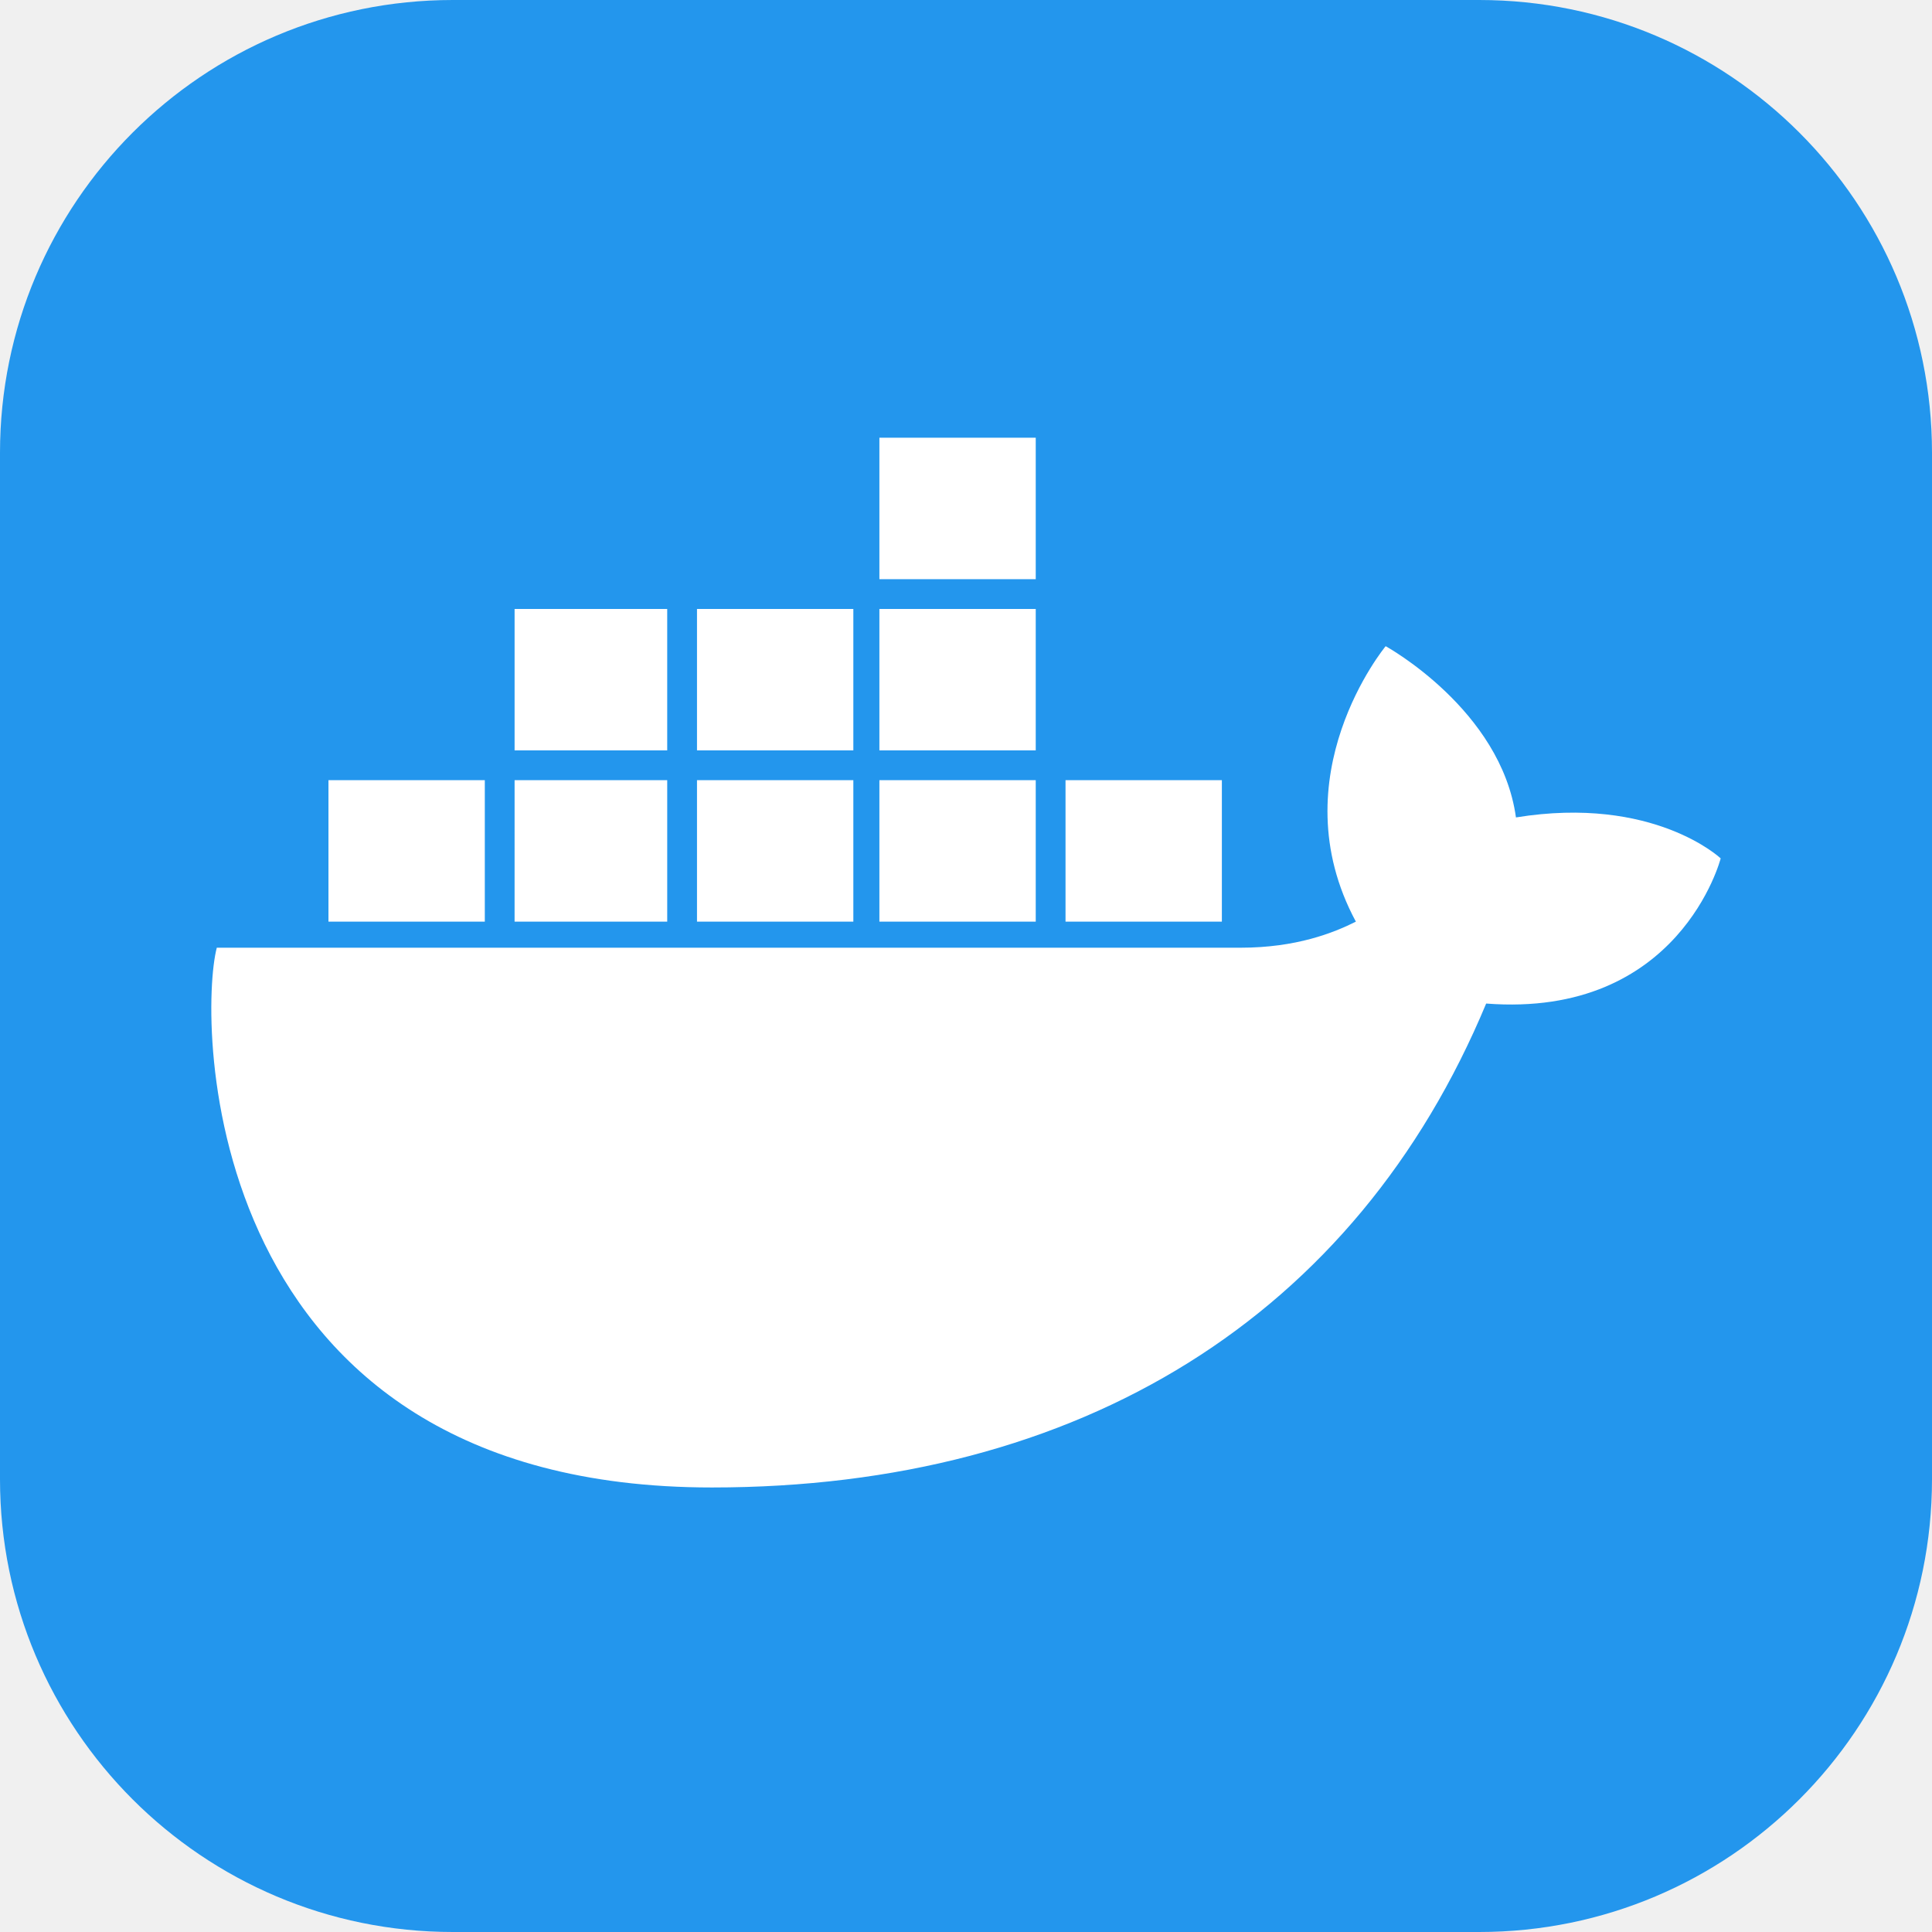
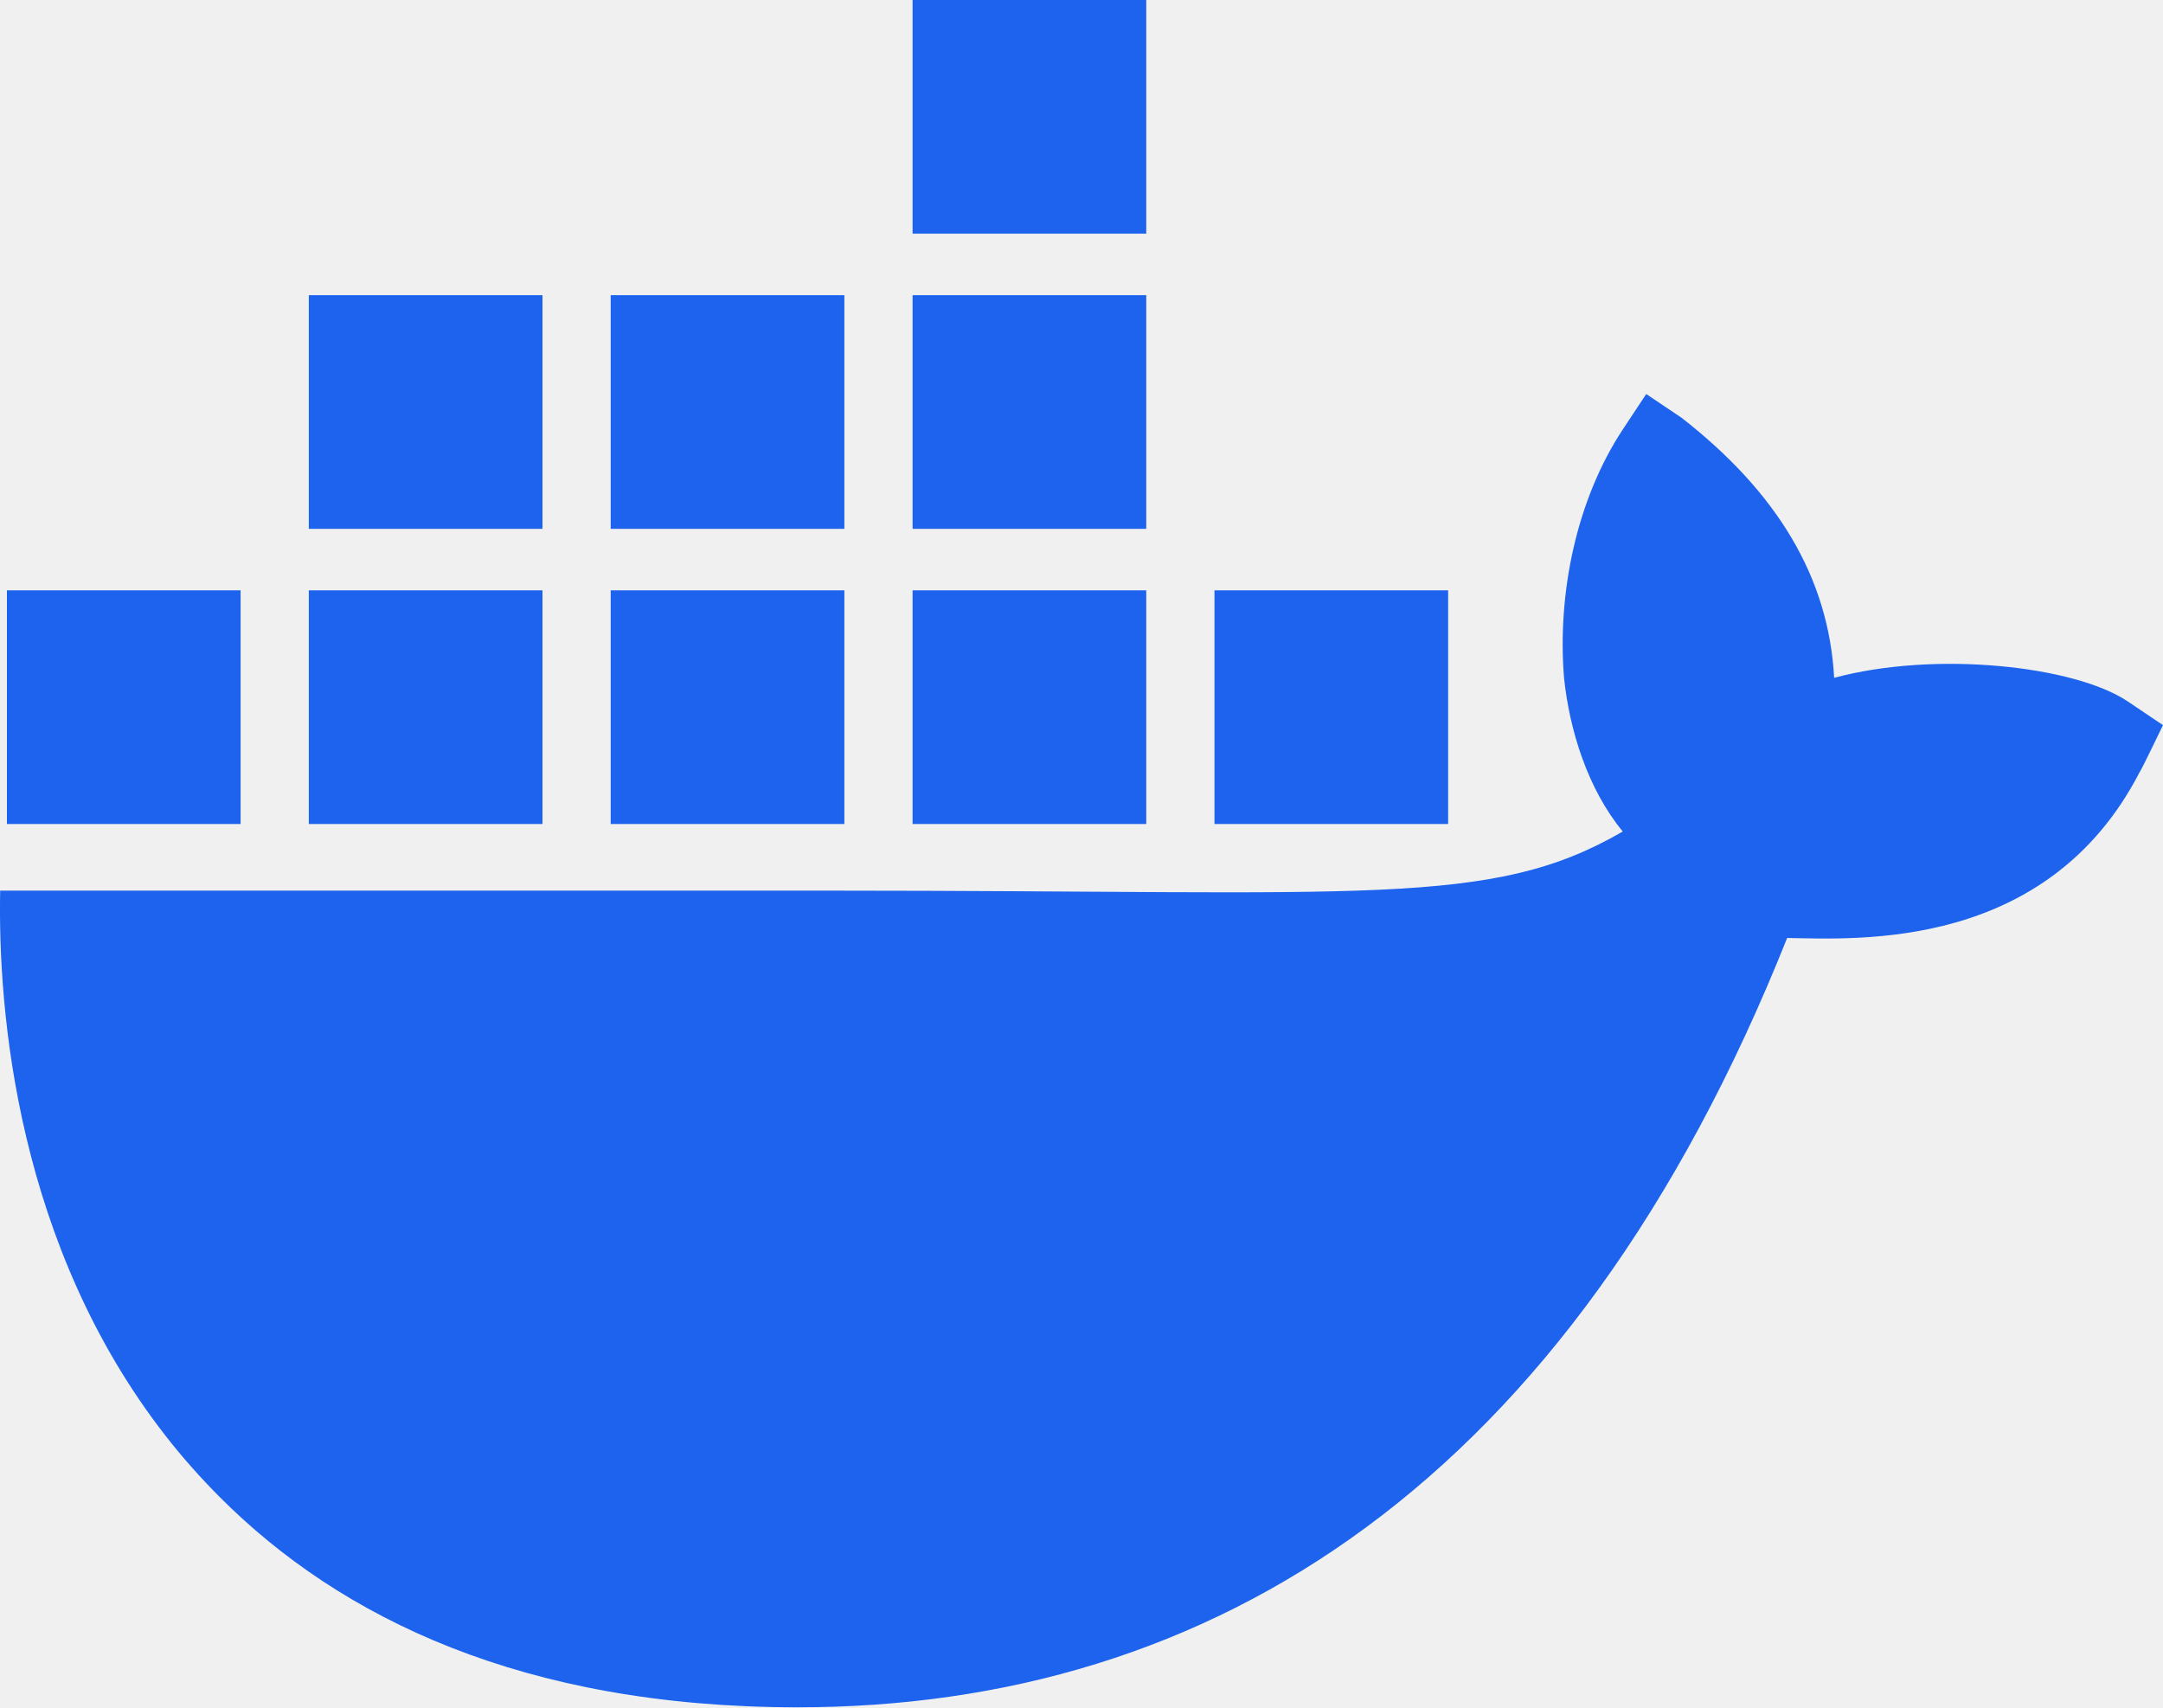
- <svg xmlns="http://www.w3.org/2000/svg" width="256" height="256" viewBox="0 0 256 256">
-   <g fill="none">
-     <rect width="256" height="256" fill="#2396ed" rx="60" />
-     <path fill="#fff" d="M141.187 122.123h20.717v-18.744h-20.717zm-24.662 0h20.716v-18.744h-20.716zm-24.17 0h20.717v-18.744H92.355zm-24.17 0H88.41v-18.744H68.186zm-24.662 0H64.24v-18.744H43.523zm24.663-22.69h20.223V80.69H68.186zm24.17 0h20.716V80.69H92.355zm24.169 0h20.716V80.69h-20.716zm0-22.69h20.716V58h-20.716zM228 113.739s-8.879-8.386-27.129-5.426c-1.973-14.305-17.264-22.69-17.264-22.69s-14.304 17.264-3.946 36.501c-2.959 1.48-7.892 3.453-15.291 3.453H28.726c-2.467 9.372-2.467 71.521 65.602 71.521c48.832 0 85.333-22.689 102.597-64.123C222.574 134.948 228 113.738 228 113.738" />
-   </g>
+ <svg xmlns="http://www.w3.org/2000/svg" id="Layer_1" data-name="Layer 1" viewBox="0 0 756.26 596.9">
+   <defs>
+     <style>
+       .cls-1 {
+         fill: #1d63ed;
+         stroke-width: 0px;
+       }
+     </style>
+   </defs>
+   <path class="cls-1" d="M743.96,245.25c-18.54-12.48-67.26-17.81-102.68-8.27-1.91-35.28-20.1-65.01-53.38-90.95l-12.32-8.27-8.21,12.4c-16.14,24.5-22.94,57.14-20.53,86.81,1.9,18.28,8.26,38.83,20.53,53.74-46.1,26.74-88.59,20.67-276.77,20.67H.06c-.85,42.49,5.98,124.23,57.96,190.77,5.74,7.35,12.04,14.46,18.87,21.31,42.26,42.32,106.11,73.35,201.59,73.44,145.66.13,270.46-78.6,346.37-268.97,24.98.41,90.92,4.48,123.19-57.88.79-1.05,8.21-16.54,8.21-16.54l-12.3-8.27ZM189.67,206.39h-81.7v81.7h81.7v-81.7ZM295.22,206.39h-81.7v81.7h81.7v-81.7ZM400.77,206.39h-81.7v81.7h81.7v-81.7ZM506.32,206.39h-81.7v81.7h81.7v-81.7ZM84.12,206.39H2.42v81.7h81.7v-81.7ZM189.67,103.2h-81.7v81.7h81.7v-81.7ZM295.22,103.2h-81.7v81.7h81.7v-81.7ZM400.77,103.2h-81.7v81.7h81.7v-81.7ZM400.77,0h-81.7v81.7h81.7V0Z" />
</svg>
